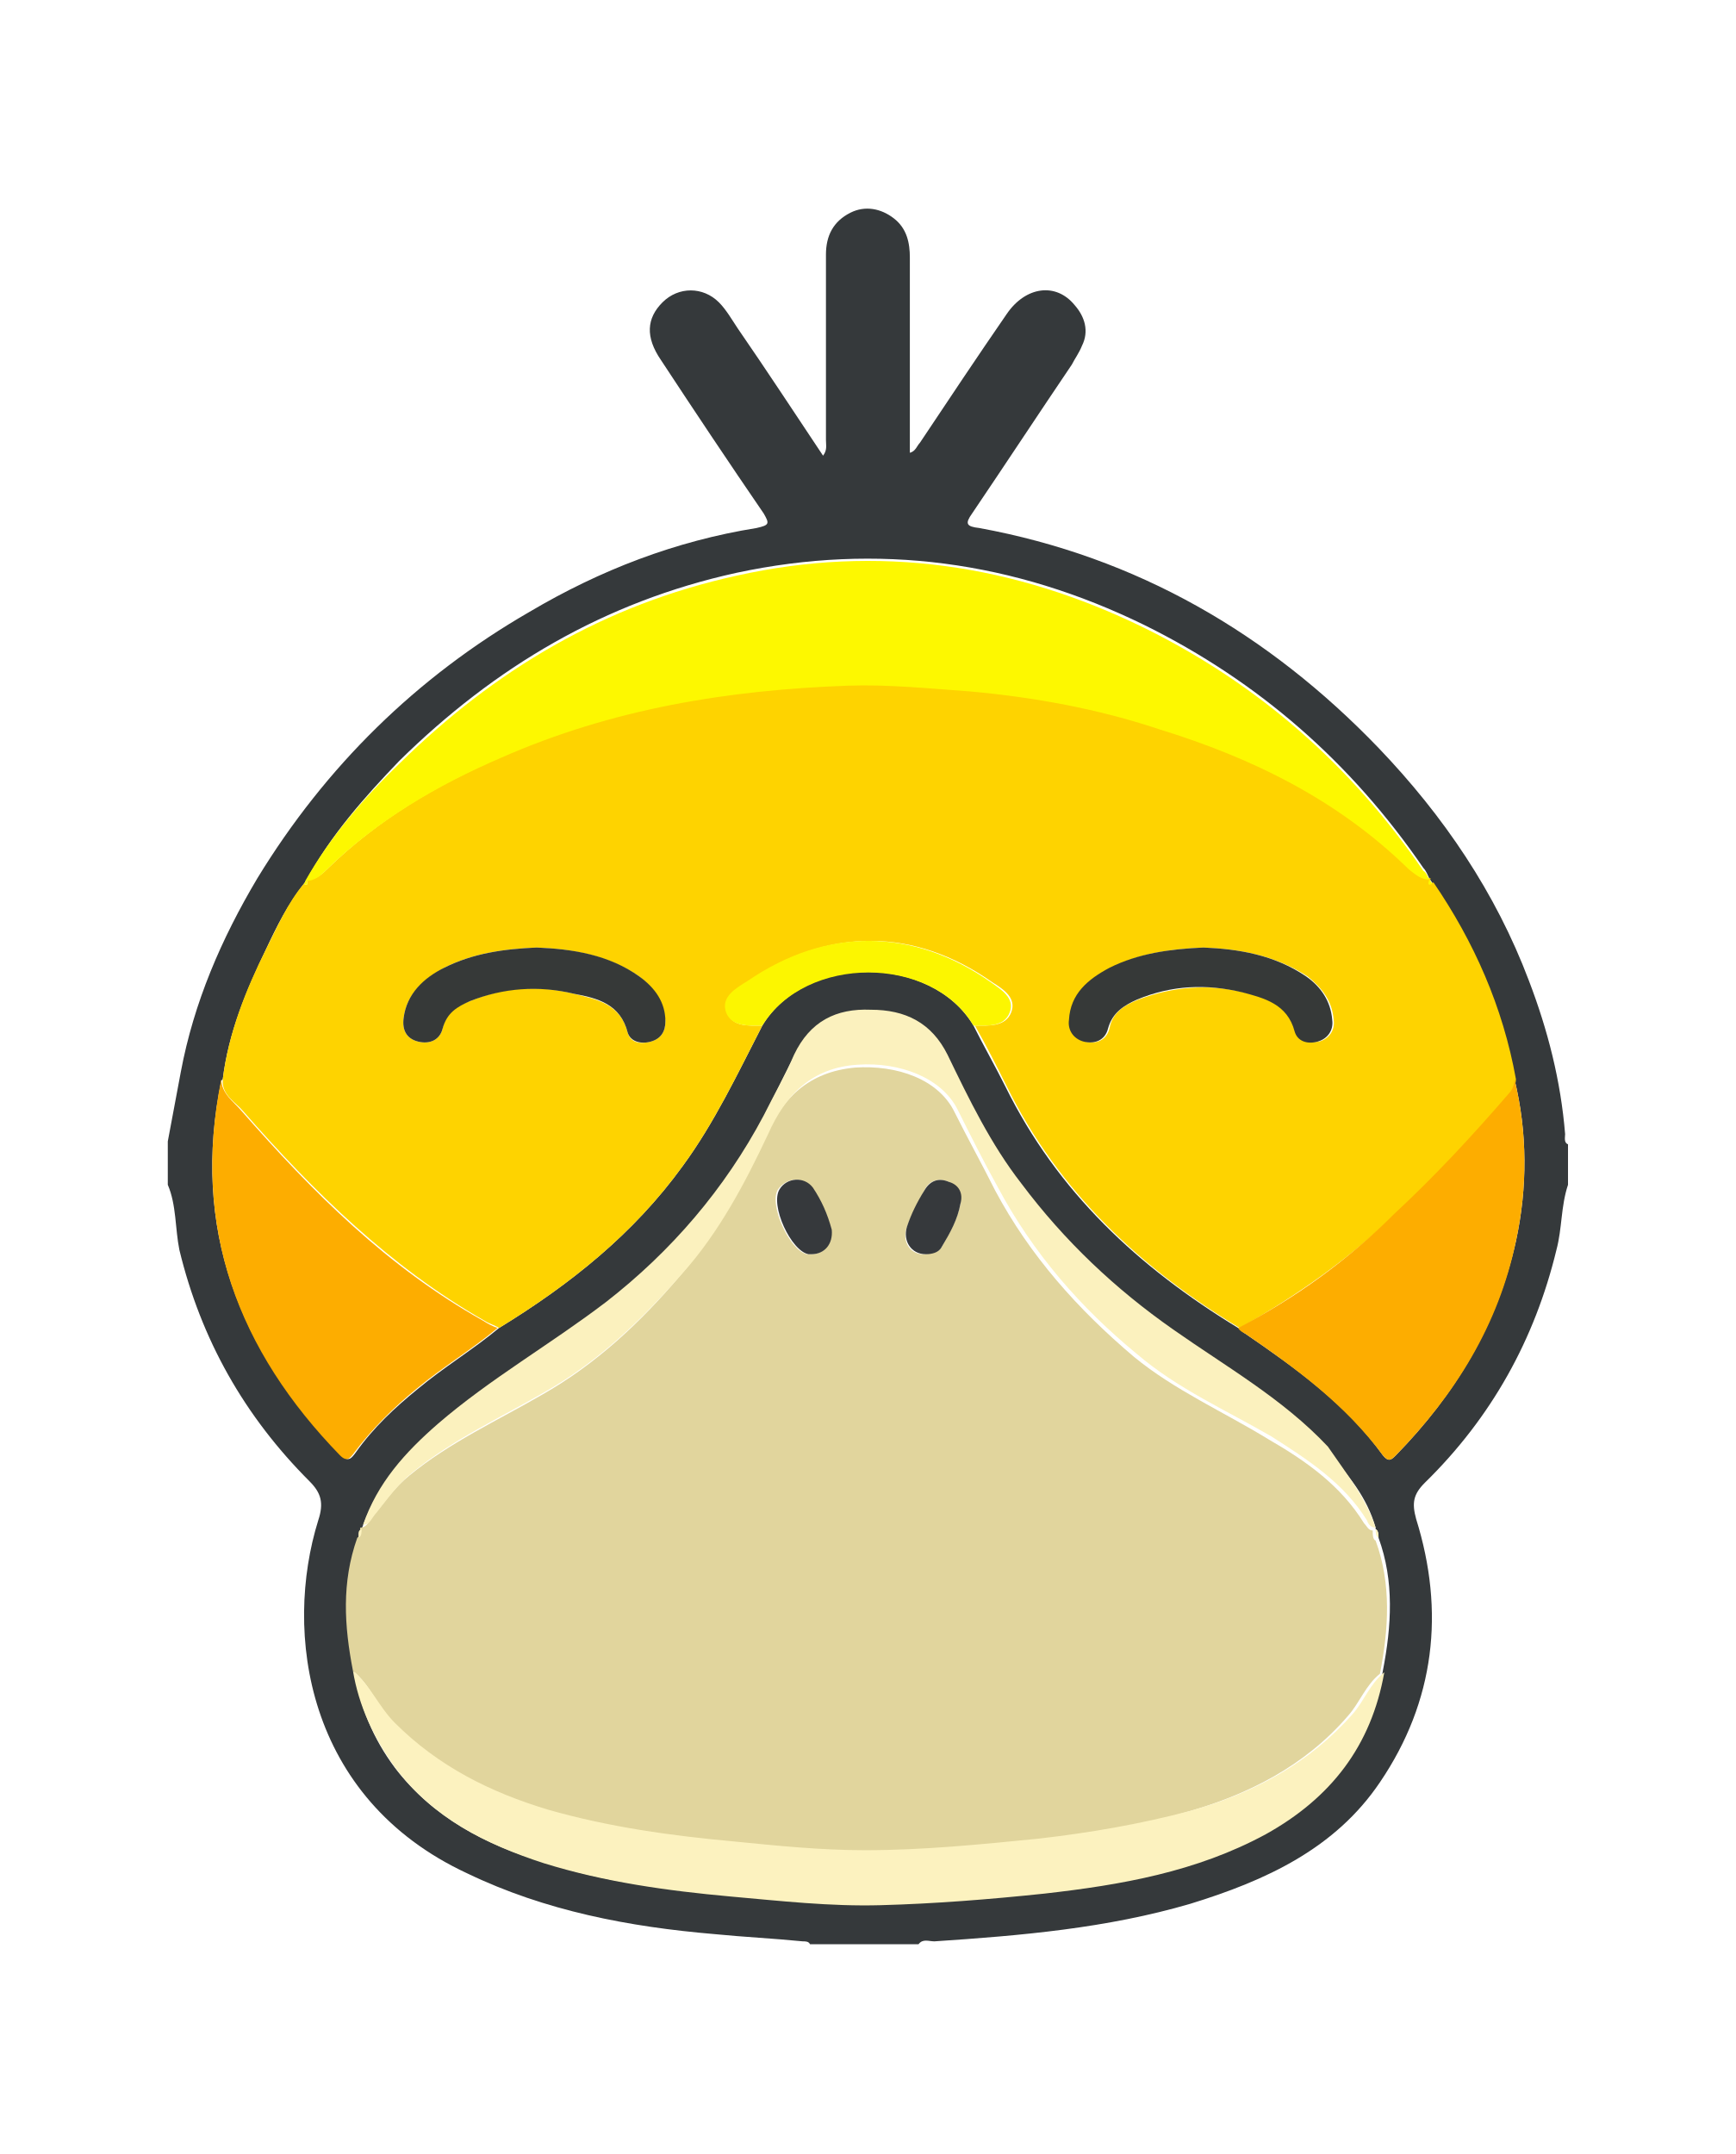
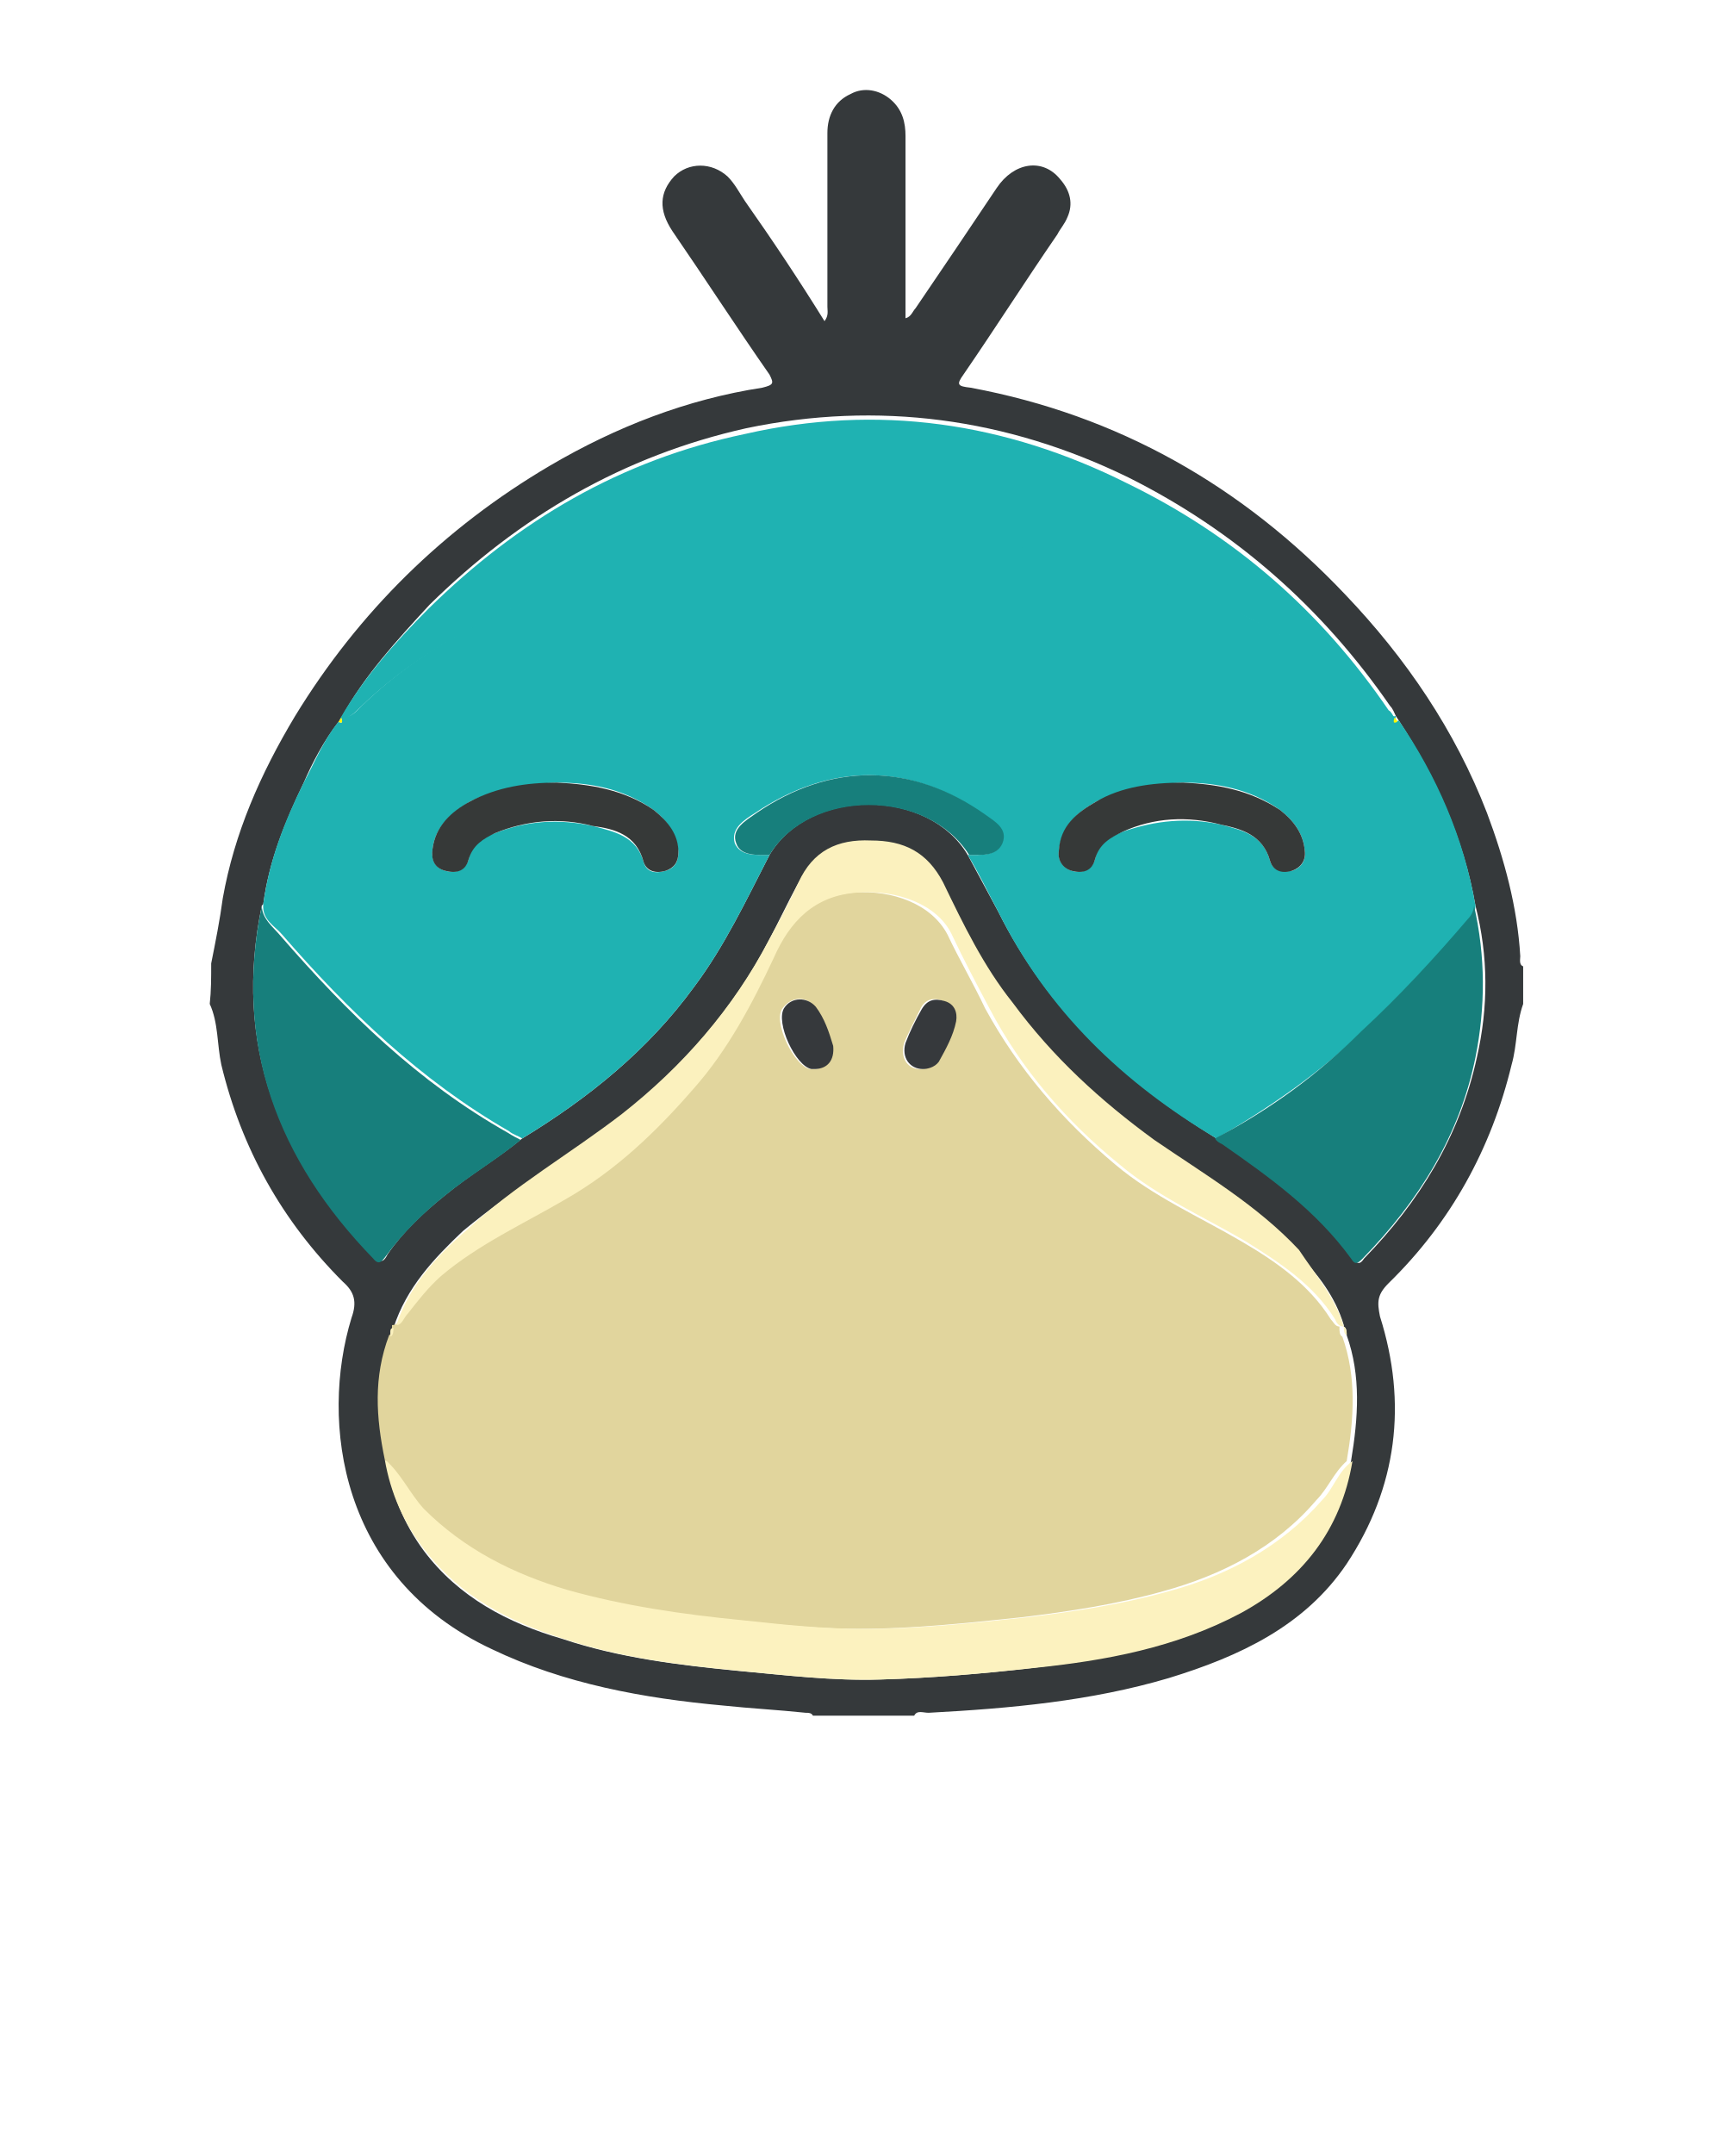
<svg xmlns="http://www.w3.org/2000/svg" version="1.1" id="Capa_1" x="0px" y="0px" viewBox="0 0 120 148.9" style="enable-background:new 0 0 120 148.9;" xml:space="preserve">
  <style type="text/css">
	.st0{fill:#35393B;}
	.st1{fill:#E1D59D;}
- 	.st2{fill:#FED300;}
- 	.st3{fill:#FDF800;}
- 	.st4{fill:#FCF2BF;}
- 	.st5{fill:#FDAD00;}
- 	.st6{fill:#FBF1BE;}
- 	.st7{fill:#FCF600;}
- 	.st8{fill:#36393C;}
- 	.st9{fill:#363938;}
+ 	.st2{fill:#1FB2B2;}
+ 	.st3{fill:#FCF2BF;}
+ 	.st4{fill:#177F7C;}
+ 	.st5{fill:#FBF1BE;}
+ 	.st6{fill:#FDF800;}
+ 	.st7{fill:#36393C;}
+ 	.st8{fill:#363938;}
</style>
  <g id="_8PbSW0.tif">
    <g>
-       <path class="st0" d="M11.6,78.9c0.3-1.6,0.6-3.2,0.9-4.8c0.9-4.8,2.8-9.2,5.3-13.4c4.7-7.7,11-13.9,18.8-18.4    c4.9-2.9,10.1-4.9,15.7-5.8c0.9-0.2,0.9-0.3,0.5-1c-2.4-3.5-4.8-7.1-7.1-10.6c-1.1-1.6-1-2.9,0.1-4c1.1-1.1,2.8-1.1,3.9,0    c0.5,0.5,0.9,1.2,1.3,1.8c2,2.9,3.9,5.8,5.9,8.8c0.3-0.4,0.2-0.7,0.2-1.1c0-4.3,0-8.5,0-12.8c0-1.3,0.5-2.3,1.7-2.9    c1-0.5,2.1-0.3,3,0.4c0.9,0.7,1.1,1.7,1.1,2.7c0,4.1,0,8.2,0,12.3c0,0.4,0,0.8,0,1.2c0.4-0.1,0.5-0.5,0.7-0.7c2-3,4-6,6-8.9    c1.3-1.9,3.4-2.2,4.7-0.6c0.7,0.8,1,1.8,0.5,2.8c-0.2,0.5-0.5,0.9-0.7,1.3c-2.3,3.4-4.6,6.9-6.9,10.3c-0.5,0.7-0.4,0.9,0.5,1    c10.9,2,20,7.3,27.6,15.2c4.5,4.7,8.1,10,10.4,16.1c1.3,3.4,2.2,6.9,2.5,10.6c0,0.2-0.1,0.6,0.2,0.7v2.8c-0.5,1.5-0.4,3-0.8,4.5    c-1.5,6.2-4.5,11.6-9.1,16.1c-0.8,0.8-0.9,1.4-0.6,2.5c2,6.4,1.3,12.6-2.5,18.2c-3.1,4.6-7.9,6.8-13.1,8.4    c-5.8,1.7-11.7,2.2-17.7,2.6c-0.4,0-0.8-0.2-1.1,0.2H56c-0.1-0.2-0.3-0.2-0.5-0.2c-2-0.2-4.1-0.3-6.1-0.5    c-5.9-0.5-11.7-1.6-17.1-4.2c-11.2-5.2-12.7-16.7-10.3-24.4c0.4-1.2,0.2-1.9-0.6-2.7c-4.5-4.5-7.5-9.8-9-16    c-0.3-1.5-0.2-3.1-0.8-4.5C11.6,80.9,11.6,79.9,11.6,78.9z M21.2,60.8c-0.1,0.1-0.1,0.2-0.2,0.3c-1.1,1.4-1.9,3-2.6,4.5    c-1.4,2.9-2.6,5.8-3,9c0,0-0.1,0.1-0.1,0.1c-2.1,10.2,1.2,18.6,8.3,25.9c0.5,0.5,0.7,0.2,1-0.2c1.2-1.7,2.7-3.1,4.3-4.4    c1.8-1.5,3.8-2.7,5.6-4.2c4.9-3,9.3-6.5,12.7-11.2c2.2-3,3.8-6.4,5.5-9.7c3-5,11.7-4.9,14.6,0c0.7,1.4,1.5,2.8,2.2,4.2    c3.6,7.3,9.2,12.5,16.1,16.7c0.2,0.1,0.3,0.3,0.5,0.4c3.5,2.4,7,4.9,9.5,8.4c0.4,0.5,0.6,0.3,0.9,0c4.1-4.2,7-9,8.3-14.8    c0.8-3.7,0.8-7.5-0.1-11.2c-0.9-4.9-2.9-9.4-5.7-13.6l-0.2-0.3h0c-0.1-0.2-0.2-0.5-0.4-0.7c-5-7.3-11.4-12.9-19.3-16.8    c-9-4.4-18.4-5.7-28.2-3.6c-9.1,2-16.7,6.5-23.3,13C25.2,55.1,22.9,57.7,21.2,60.8L21.2,60.8L21.2,60.8z M95.3,106.3    c0-0.2,0-0.5-0.2-0.6l0-0.1c-0.6-2.1-1.9-3.7-3.4-5.3c-3.1-3.3-7-5.6-10.7-8.1c-4-2.8-7.6-6.1-10.5-10.1c-2.1-2.8-3.6-5.9-5.1-8.9    c-1.1-2.2-3-3.1-5.3-3.1s-4.2,0.9-5.3,3.1c-0.7,1.4-1.4,2.8-2.1,4.2c-2.7,5.1-6.4,9.3-10.9,12.9c-3.8,2.9-7.9,5.3-11.6,8.4    c-2.2,1.9-4.2,4.1-5.2,7l0,0.1c-0.2,0.1-0.2,0.4-0.2,0.6c-1.1,3-0.9,6.1-0.3,9.2c0.4,2.4,1.3,4.6,2.8,6.6    c2.6,3.4,6.2,5.3,10.2,6.5c4.2,1.4,8.5,1.9,12.9,2.3c3.5,0.3,6.9,0.7,10.4,0.6c3.8-0.1,7.6-0.4,11.3-0.8    c5.3-0.6,10.5-1.5,15.3-4.1c4.5-2.4,7.4-6,8.2-11.2C96.2,112.4,96.4,109.3,95.3,106.3L95.3,106.3z" />
-       <path class="st1" d="M24.4,115.5c-0.6-3.1-0.8-6.1,0.3-9.2c0.2-0.1,0.2-0.4,0.2-0.6l0-0.1c0.5,0,0.6-0.5,0.9-0.8    c0.8-1,1.5-2,2.5-2.8c2.8-2.3,6.1-3.8,9.2-5.6c3.7-2.1,6.8-5,9.5-8.2c2.5-2.9,4.3-6.2,5.9-9.6c1.2-2.7,3-4.5,6.2-4.8    c2.9-0.2,5.8,0.8,6.9,3.1c0.9,1.8,1.9,3.6,2.8,5.4c2.4,4.5,5.7,8.2,9.6,11.5c2.8,2.3,6.2,3.8,9.3,5.7c2.6,1.5,5,3.2,6.6,5.8    c0.2,0.2,0.3,0.5,0.6,0.5l0,0.1c0,0.2,0,0.5,0.2,0.6c1.1,3,0.9,6.1,0.3,9.2c-1,0.8-1.4,2-2.2,2.9c-3,3.5-7,5.5-11.3,6.7    c-3.4,1-6.9,1.5-10.4,1.9c-4,0.4-8,0.8-12,0.8c-3,0-6-0.3-9-0.6c-4.4-0.4-8.7-1-12.9-2.2c-4-1.2-7.6-2.9-10.6-6    C26.2,118,25.6,116.5,24.4,115.5L24.4,115.5z M56.1,86.7c0.9,0,1.5-0.8,1.3-1.7c-0.2-1-0.7-2-1.3-2.9c-0.6-0.8-1.7-0.7-2.3,0.1    c-0.7,1,0.8,4.3,2,4.5C55.9,86.7,56,86.7,56.1,86.7L56.1,86.7z M64,86.7c0.4-0.1,0.9-0.1,1.1-0.5c0.5-0.9,1.1-1.9,1.3-3    c0.1-0.7-0.2-1.2-0.8-1.5c-0.7-0.3-1.4-0.1-1.7,0.6c-0.4,0.8-0.9,1.7-1.2,2.5C62.3,85.9,63,86.8,64,86.7L64,86.7z" />
-       <path class="st2" d="M52.7,70.9c-1.7,3.3-3.3,6.7-5.5,9.7c-3.4,4.7-7.8,8.2-12.7,11.2c-0.3-0.2-0.7-0.3-1-0.5    c-6.5-3.7-11.8-8.9-16.7-14.5c-0.5-0.6-1.5-1.1-1.4-2.2c0.4-3.2,1.6-6.2,3-9c0.8-1.6,1.5-3.2,2.6-4.5c0.4,0.2,0.2-0.2,0.2-0.3h0    c0.7,0,1.1-0.4,1.5-0.8c3.5-3.4,7.6-5.8,12-7.7c7.6-3.4,15.7-4.7,24-5c2.8-0.1,5.7,0.2,8.5,0.4c4.4,0.4,8.8,1.2,13,2.6    c6.4,2.1,12.4,5,17.3,9.7c0.4,0.4,0.8,0.8,1.4,0.7h0c0,0.1-0.2,0.5,0.2,0.3c2.8,4.1,4.8,8.6,5.7,13.6c0,0.4-0.2,0.7-0.4,1    c-2.5,2.9-5.1,5.7-7.9,8.3c-3.2,3.1-6.9,5.7-10.8,7.9c-6.8-4.1-12.5-9.4-16.1-16.7c-0.7-1.4-1.4-2.8-2.2-4.2    c0.9,0,2.1,0.1,2.5-0.9c0.4-1-0.5-1.6-1.3-2.1c-5.4-3.8-11.3-3.8-16.8-0.1c-0.8,0.5-1.8,1.2-1.5,2.2C50.6,71,51.8,70.9,52.7,70.9    L52.7,70.9z M83.2,65.5c-2.3,0.1-4.4,0.4-6.4,1.4c-1.5,0.8-2.6,1.8-2.8,3.6c-0.1,0.7,0.3,1.3,1,1.5c0.8,0.2,1.5-0.1,1.7-0.9    c0.2-1.1,1-1.6,2-2c2.4-0.9,4.8-1.1,7.3-0.5c1.6,0.4,3.1,0.7,3.6,2.7c0.2,0.7,0.9,0.8,1.6,0.7c0.7-0.2,1.1-0.8,1-1.5    c-0.1-1.3-0.8-2.2-1.8-3C88.1,66,85.6,65.6,83.2,65.5L83.2,65.5z M37.1,65.5c-2.3,0.1-4.4,0.4-6.4,1.4c-1.4,0.8-2.6,1.8-2.8,3.5    c-0.1,0.8,0.2,1.4,1,1.6c0.8,0.2,1.5-0.1,1.7-0.9c0.2-1.1,1-1.6,1.9-1.9c2.4-1,4.8-1.1,7.2-0.5c1.6,0.4,3.2,0.7,3.7,2.7    c0.2,0.7,0.9,0.8,1.6,0.6c0.7-0.2,1-0.7,1-1.4c-0.1-1.3-0.8-2.3-1.8-3.1C42,66,39.5,65.6,37.1,65.5L37.1,65.5z" />
-       <path class="st3" d="M98.8,60.8c-0.6,0-1-0.4-1.4-0.7c-4.9-4.8-10.8-7.7-17.3-9.7c-4.2-1.4-8.6-2.2-13-2.6    c-2.8-0.2-5.7-0.5-8.5-0.4c-8.3,0.3-16.3,1.6-24,5c-4.4,1.9-8.5,4.3-12,7.7c-0.4,0.4-0.8,0.8-1.5,0.8c1.7-3,4-5.7,6.5-8.1    c6.6-6.5,14.2-11,23.3-13c9.8-2.2,19.2-0.8,28.2,3.6c7.9,3.9,14.3,9.5,19.3,16.8C98.6,60.3,98.7,60.6,98.8,60.8z" />
-       <path class="st4" d="M24.4,115.5c1.2,1,1.8,2.5,2.9,3.6c3,3,6.6,4.8,10.6,6c4.2,1.2,8.5,1.8,12.9,2.2c3,0.3,6,0.6,9,0.6    c4,0,8-0.4,12-0.8c3.5-0.4,7-1,10.4-1.9c4.4-1.2,8.3-3.3,11.3-6.7c0.8-0.9,1.2-2.1,2.2-2.9c-0.9,5.1-3.7,8.7-8.2,11.2    c-4.8,2.6-10,3.5-15.3,4.1c-3.8,0.4-7.6,0.7-11.3,0.8c-3.5,0.1-7-0.3-10.4-0.6c-4.4-0.4-8.7-1-12.9-2.3c-4-1.3-7.6-3.1-10.2-6.5    C25.8,120.1,24.8,117.9,24.4,115.5L24.4,115.5z" />
-       <path class="st5" d="M85.6,91.8c4-2.1,7.6-4.7,10.8-7.9c2.8-2.6,5.4-5.4,7.9-8.3c0.3-0.3,0.4-0.7,0.4-1c0.9,3.7,0.9,7.5,0.1,11.2    c-1.2,5.8-4.2,10.6-8.3,14.8c-0.3,0.3-0.5,0.5-0.9,0c-2.6-3.5-6-6-9.5-8.4C85.9,92.1,85.7,92,85.6,91.8L85.6,91.8z" />
-       <path class="st5" d="M15.3,74.6c0,1,0.9,1.6,1.4,2.2c4.9,5.6,10.1,10.8,16.7,14.5c0.3,0.2,0.7,0.4,1,0.5c-1.8,1.5-3.8,2.7-5.6,4.2    c-1.6,1.3-3.1,2.8-4.3,4.4c-0.3,0.4-0.5,0.7-1,0.2C16.5,93.4,13.2,84.9,15.3,74.6C15.3,74.7,15.3,74.6,15.3,74.6z" />
-       <path class="st6" d="M95.1,105.6c-0.3,0-0.5-0.2-0.6-0.5c-1.6-2.6-4.1-4.2-6.6-5.8c-3.1-1.8-6.5-3.3-9.3-5.7    c-3.9-3.2-7.2-7-9.6-11.5c-1-1.8-1.9-3.6-2.8-5.4c-1.1-2.2-4-3.3-6.9-3.1c-3.2,0.2-5,2.1-6.2,4.8c-1.6,3.4-3.4,6.8-5.9,9.6    c-2.8,3.2-5.8,6.1-9.5,8.2c-3.1,1.8-6.4,3.3-9.2,5.6c-1,0.8-1.7,1.8-2.5,2.8c-0.3,0.3-0.4,0.8-0.9,0.8c1-2.9,2.9-5,5.2-7    c3.6-3.1,7.8-5.5,11.6-8.4c4.5-3.5,8.2-7.8,10.9-12.9c0.7-1.4,1.5-2.8,2.1-4.2c1.1-2.3,2.9-3.2,5.3-3.1c2.4,0,4.2,0.9,5.3,3.1    c1.5,3.1,3,6.2,5.1,8.9c3,4,6.5,7.3,10.5,10.1c3.7,2.6,7.6,4.8,10.7,8.1C93.1,101.9,94.4,103.5,95.1,105.6L95.1,105.6z" />
-       <path class="st7" d="M52.7,70.9c-0.9,0-2.1,0.1-2.5-0.9c-0.4-1.1,0.7-1.7,1.5-2.2c5.4-3.7,11.4-3.7,16.8,0.1    c0.7,0.5,1.7,1.1,1.3,2.1c-0.4,1-1.5,0.9-2.5,0.9C64.4,66,55.7,66,52.7,70.9z" />
-       <path class="st3" d="M21.2,60.8c0,0.1,0.2,0.5-0.2,0.3C21.1,61,21.1,60.9,21.2,60.8z" />
-       <path class="st3" d="M99,61.1c-0.4,0.2-0.2-0.2-0.2-0.3C98.9,60.9,99,61,99,61.1z" />
-       <path class="st6" d="M25,105.7c0,0.2,0,0.5-0.2,0.6C24.8,106.1,24.7,105.8,25,105.7z" />
-       <path class="st6" d="M95.3,106.3c-0.2-0.1-0.2-0.4-0.2-0.6C95.3,105.8,95.3,106.1,95.3,106.3z" />
-       <path class="st8" d="M56.1,86.7c-0.1,0-0.2,0-0.2,0c-1.2-0.2-2.7-3.4-2-4.5c0.5-0.8,1.7-0.9,2.3-0.1c0.6,0.9,1,1.8,1.3,2.9    C57.6,86,57,86.7,56.1,86.7z" />
-       <path class="st8" d="M64,86.7c-1,0-1.6-0.9-1.3-1.9c0.3-0.9,0.7-1.7,1.2-2.5c0.4-0.7,1-0.9,1.7-0.6c0.7,0.2,1,0.8,0.8,1.5    c-0.2,1.1-0.7,2-1.3,3C64.9,86.6,64.4,86.7,64,86.7L64,86.7z" />
-       <path class="st9" d="M83.2,65.5c2.4,0.1,4.9,0.5,7.1,2c1,0.7,1.7,1.7,1.8,3c0.1,0.7-0.3,1.3-1,1.5c-0.7,0.2-1.4,0-1.6-0.7    c-0.5-1.9-2.1-2.3-3.6-2.7c-2.5-0.6-4.9-0.5-7.3,0.5c-0.9,0.4-1.7,0.9-2,2c-0.2,0.8-0.9,1.1-1.7,0.9c-0.7-0.2-1.1-0.8-1-1.5    c0.1-1.8,1.3-2.8,2.8-3.6C78.7,65.9,80.9,65.6,83.2,65.5L83.2,65.5z" />
-       <path class="st9" d="M37.1,65.5c2.5,0.1,5,0.5,7.1,2c1.1,0.8,1.8,1.8,1.8,3.1c0,0.7-0.3,1.2-1,1.4c-0.7,0.2-1.4,0-1.6-0.6    c-0.5-2-2.1-2.4-3.7-2.7c-2.5-0.6-4.9-0.4-7.2,0.5c-0.9,0.4-1.6,0.8-1.9,1.9c-0.2,0.8-0.9,1.1-1.7,0.9c-0.8-0.2-1.1-0.8-1-1.6    c0.2-1.7,1.4-2.8,2.8-3.5C32.7,65.9,34.8,65.6,37.1,65.5L37.1,65.5z" />
+       <path class="st0" d="M14.6,66.6c0.3-1.5,0.6-3,0.8-4.5c0.8-4.5,2.6-8.6,5-12.6c4.4-7.2,10.3-13,17.6-17.3    c4.6-2.7,9.5-4.6,14.7-5.4c0.8-0.2,0.8-0.3,0.5-0.9c-2.3-3.3-4.5-6.7-6.7-9.9c-1-1.5-0.9-2.7,0.1-3.8c1-1,2.6-1,3.7,0    c0.5,0.5,0.8,1.1,1.2,1.7c1.9,2.7,3.7,5.4,5.5,8.3c0.3-0.4,0.2-0.7,0.2-1c0-4,0-8,0-12c0-1.2,0.5-2.2,1.6-2.7    c0.9-0.5,2-0.3,2.8,0.4s1,1.6,1,2.5c0,3.8,0,7.7,0,11.5c0,0.4,0,0.8,0,1.1c0.4-0.1,0.5-0.5,0.7-0.7c1.9-2.8,3.8-5.6,5.6-8.3    c1.2-1.8,3.2-2.1,4.4-0.6c0.7,0.8,0.9,1.7,0.5,2.6c-0.2,0.5-0.5,0.8-0.7,1.2c-2.2,3.2-4.3,6.5-6.5,9.7c-0.5,0.7-0.4,0.8,0.5,0.9    c10.2,1.9,18.8,6.8,25.9,14.3c4.2,4.4,7.6,9.4,9.8,15.1c1.2,3.2,2.1,6.5,2.3,9.9c0,0.2-0.1,0.6,0.2,0.7v2.6    c-0.5,1.4-0.4,2.8-0.8,4.2c-1.4,5.8-4.2,10.9-8.5,15.1c-0.8,0.8-0.8,1.3-0.6,2.3c1.9,6,1.2,11.8-2.3,17.1    c-2.9,4.3-7.4,6.4-12.3,7.9c-5.4,1.6-11,2.1-16.6,2.4c-0.4,0-0.8-0.2-1,0.2h-7c-0.1-0.2-0.3-0.2-0.5-0.2c-1.9-0.2-3.8-0.3-5.7-0.5    c-5.5-0.5-11-1.5-16-3.9c-10.5-4.9-11.9-15.7-9.7-22.9c0.4-1.1,0.2-1.8-0.6-2.5c-4.2-4.2-7-9.2-8.4-15c-0.3-1.4-0.2-2.9-0.8-4.2    C14.6,68.5,14.6,67.6,14.6,66.6z M23.6,49.6c-0.1,0.1-0.1,0.2-0.2,0.3c-1,1.3-1.8,2.8-2.4,4.2c-1.3,2.7-2.4,5.4-2.8,8.4l-0.1,0.1    c-2,9.6,1.1,17.4,7.8,24.3c0.5,0.5,0.7,0.2,0.9-0.2c1.1-1.6,2.5-2.9,4-4.1c1.7-1.4,3.6-2.5,5.3-3.9c4.6-2.8,8.7-6.1,11.9-10.5    c2.1-2.8,3.6-6,5.2-9.1c2.8-4.7,11-4.6,13.7,0c0.7,1.3,1.4,2.6,2.1,3.9c3.4,6.8,8.6,11.7,15.1,15.7c0.2,0.1,0.3,0.3,0.5,0.4    c3.3,2.3,6.6,4.6,8.9,7.9c0.4,0.5,0.6,0.3,0.8,0c3.8-3.9,6.6-8.4,7.8-13.9c0.8-3.5,0.8-7-0.1-10.5c-0.8-4.6-2.7-8.8-5.3-12.8    l-0.2-0.3l0,0c-0.1-0.2-0.2-0.5-0.4-0.7c-4.7-6.8-10.7-12.1-18.1-15.8c-8.4-4.1-17.3-5.3-26.4-3.4c-8.5,1.9-15.7,6.1-21.9,12.2    C27.4,44.3,25.2,46.7,23.6,49.6L23.6,49.6L23.6,49.6z M93.1,92.3c0-0.2,0-0.5-0.2-0.6v-0.1c-0.6-2-1.8-3.5-3.2-5    c-2.9-3.1-6.6-5.3-10-7.6c-3.8-2.6-7.1-5.7-9.8-9.5c-2-2.6-3.4-5.5-4.8-8.3c-1-2.1-2.8-2.9-5-2.9c-2.2,0-3.9,0.8-5,2.9    c-0.7,1.3-1.3,2.6-2,3.9c-2.5,4.8-6,8.7-10.2,12.1c-3.6,2.7-7.4,5-10.9,7.9C30,87,28.1,89,27.2,91.8v0.1C27,91.9,27,92.2,27,92.4    c-1,2.8-0.8,5.7-0.3,8.6c0.4,2.3,1.2,4.3,2.6,6.2c2.4,3.2,5.8,5,9.6,6.1c3.9,1.3,8,1.8,12.1,2.2c3.3,0.3,6.5,0.7,9.8,0.6    c3.6-0.1,7.1-0.4,10.6-0.8c5-0.6,9.8-1.4,14.3-3.8c4.2-2.3,6.9-5.6,7.7-10.5C93.9,98,94.1,95.1,93.1,92.3L93.1,92.3z" />
+       <path class="st1" d="M26.6,100.9c-0.6-2.9-0.8-5.7,0.3-8.6c0.2-0.1,0.2-0.4,0.2-0.6v-0.1c0.5,0,0.6-0.5,0.8-0.8    c0.8-0.9,1.4-1.9,2.3-2.6c2.6-2.2,5.7-3.6,8.6-5.3c3.5-2,6.4-4.7,8.9-7.7c2.3-2.7,4-5.8,5.5-9c1.1-2.5,2.8-4.2,5.8-4.5    c2.7-0.2,5.4,0.8,6.5,2.9c0.8,1.7,1.8,3.4,2.6,5.1c2.3,4.2,5.3,7.7,9,10.8c2.6,2.2,5.8,3.6,8.7,5.3c2.4,1.4,4.7,3,6.2,5.4    c0.2,0.2,0.3,0.5,0.6,0.5v0.1c0,0.2,0,0.5,0.2,0.6c1,2.8,0.8,5.7,0.3,8.6c-0.9,0.8-1.3,1.9-2.1,2.7c-2.8,3.3-6.6,5.2-10.6,6.3    c-3.2,0.9-6.5,1.4-9.8,1.8c-3.8,0.4-7.5,0.8-11.3,0.8c-2.8,0-5.6-0.3-8.4-0.6c-4.1-0.4-8.2-0.9-12.1-2.1c-3.8-1.1-7.1-2.7-9.9-5.6    C28.3,103.3,27.7,101.9,26.6,100.9L26.6,100.9z M56.3,73.9c0.8,0,1.4-0.8,1.2-1.6c-0.2-0.9-0.7-1.9-1.2-2.7    c-0.6-0.8-1.6-0.7-2.2,0.1c-0.7,0.9,0.8,4,1.9,4.2C56.2,73.9,56.2,73.9,56.3,73.9L56.3,73.9z M63.8,73.9c0.4-0.1,0.8-0.1,1-0.5    c0.5-0.8,1-1.8,1.2-2.8c0.1-0.7-0.2-1.1-0.8-1.4c-0.7-0.3-1.3-0.1-1.6,0.6c-0.4,0.8-0.8,1.6-1.1,2.3C62.2,73.2,62.8,74,63.8,73.9    L63.8,73.9z" />
+       <path class="st2" d="M53.2,59.1c-1.6,3.1-3.1,6.3-5.2,9.1c-3.2,4.4-7.3,7.7-11.9,10.5c-0.3-0.2-0.7-0.3-0.9-0.5    c-6.1-3.5-11.1-8.3-15.7-13.6c-0.5-0.6-1.4-1-1.3-2.1c0.4-3,1.5-5.8,2.8-8.4c0.8-1.5,1.4-3,2.4-4.2c0.4,0.2,0.2-0.2,0.2-0.3l0,0    c0.7,0,1-0.4,1.4-0.8c3.3-3.2,7.1-5.4,11.3-7.2c7.1-3.2,14.7-4.4,22.5-4.7c2.6-0.1,5.3,0.2,8,0.4c4.1,0.4,8.3,1.1,12.2,2.4    c6,2,11.6,4.7,16.2,9.1c0.4,0.4,0.8,0.8,1.3,0.7l0,0c0,0.1-0.2,0.5,0.2,0.3c2.6,3.8,4.5,8.1,5.3,12.8c0,0.4-0.2,0.7-0.4,0.9    c-2.3,2.7-4.8,5.3-7.4,7.8c-3,2.9-6.5,5.3-10.1,7.4c-6.4-3.8-11.7-8.8-15.1-15.7c-0.7-1.3-1.3-2.6-2.1-3.9c0.8,0,2,0.1,2.3-0.8    c0.4-0.9-0.5-1.5-1.2-2c-5.1-3.6-10.6-3.6-15.8-0.1c-0.8,0.5-1.7,1.1-1.4,2.1C51.2,59.2,52.3,59.1,53.2,59.1L53.2,59.1z     M81.8,54.1c-2.2,0.1-4.1,0.4-6,1.3c-1.4,0.8-2.4,1.7-2.6,3.4c-0.1,0.7,0.3,1.2,0.9,1.4c0.8,0.2,1.4-0.1,1.6-0.8    c0.2-1,0.9-1.5,1.9-1.9c2.3-0.8,4.5-1,6.8-0.5c1.5,0.4,2.9,0.7,3.4,2.5c0.2,0.7,0.8,0.8,1.5,0.7c0.7-0.2,1-0.8,0.9-1.4    c-0.1-1.2-0.8-2.1-1.7-2.8C86.4,54.5,84,54.1,81.8,54.1L81.8,54.1z M38.5,54.1c-2.2,0.1-4.1,0.4-6,1.3c-1.3,0.8-2.4,1.7-2.6,3.3    c-0.1,0.8,0.2,1.3,0.9,1.5c0.8,0.2,1.4-0.1,1.6-0.8c0.2-1,0.9-1.5,1.8-1.8c2.3-0.9,4.5-1,6.8-0.5c1.5,0.4,3,0.7,3.5,2.5    c0.2,0.7,0.8,0.8,1.5,0.6c0.7-0.2,0.9-0.7,0.9-1.3c-0.1-1.2-0.8-2.2-1.7-2.9C43.1,54.5,40.8,54.1,38.5,54.1L38.5,54.1z" />
+       <path class="st2" d="M96.4,49.6c-0.6,0-0.9-0.4-1.3-0.7c-4.6-4.5-10.1-7.2-16.2-9.1c-3.9-1.3-8.1-2.1-12.2-2.4    c-2.6-0.2-5.3-0.5-8-0.4c-7.8,0.3-15.3,1.5-22.5,4.7c-4.1,1.8-8,4-11.3,7.2c-0.4,0.4-0.8,0.8-1.4,0.8c1.6-2.8,3.8-5.3,6.1-7.6    C35.8,36,42.9,31.8,51.5,30c9.2-2.1,18-0.8,26.4,3.4C85.3,37,91.3,42.2,96,49.1C96.2,49.2,96.3,49.5,96.4,49.6z" />
+       <path class="st3" d="M26.6,100.9c1.1,0.9,1.7,2.3,2.7,3.4c2.8,2.8,6.2,4.5,9.9,5.6c3.9,1.1,8,1.7,12.1,2.1    c2.8,0.3,5.6,0.6,8.4,0.6c3.8,0,7.5-0.4,11.3-0.8c3.3-0.4,6.6-0.9,9.8-1.8c4.1-1.1,7.8-3.1,10.6-6.3c0.8-0.8,1.1-2,2.1-2.7    c-0.8,4.8-3.5,8.2-7.7,10.5c-4.5,2.4-9.4,3.3-14.3,3.8c-3.6,0.4-7.1,0.7-10.6,0.8c-3.3,0.1-6.6-0.3-9.8-0.6    c-4.1-0.4-8.2-0.9-12.1-2.2c-3.8-1.2-7.1-2.9-9.6-6.1C27.9,105.3,27,103.2,26.6,100.9L26.6,100.9z" />
+       <path class="st4" d="M84,78.7c3.8-2,7.1-4.4,10.1-7.4c2.6-2.4,5.1-5.1,7.4-7.8c0.3-0.3,0.4-0.7,0.4-0.9c0.8,3.5,0.8,7,0.1,10.5    c-1.1,5.4-3.9,9.9-7.8,13.9c-0.3,0.3-0.5,0.5-0.8,0c-2.4-3.3-5.6-5.6-8.9-7.9C84.3,79,84.1,78.9,84,78.7L84,78.7z" />
+       <path class="st4" d="M18.1,62.6c0,0.9,0.8,1.5,1.3,2.1c4.6,5.3,9.5,10.1,15.7,13.6c0.3,0.2,0.7,0.4,0.9,0.5    c-1.7,1.4-3.6,2.5-5.3,3.9c-1.5,1.2-2.9,2.6-4,4.1c-0.3,0.4-0.5,0.7-0.9,0.2C19.2,80.2,16.1,72.2,18.1,62.6    C18.1,62.7,18.1,62.6,18.1,62.6z" />
+       <path class="st5" d="M92.9,91.7c-0.3,0-0.5-0.2-0.6-0.5c-1.5-2.4-3.8-3.9-6.2-5.4c-2.9-1.7-6.1-3.1-8.7-5.3c-3.7-3-6.8-6.6-9-10.8    c-0.9-1.7-1.8-3.4-2.6-5.1c-1-2.1-3.8-3.1-6.5-2.9c-3,0.2-4.7,2-5.8,4.5c-1.5,3.2-3.2,6.4-5.5,9c-2.6,3-5.4,5.7-8.9,7.7    c-2.9,1.7-6,3.1-8.6,5.3c-0.9,0.8-1.6,1.7-2.3,2.6c-0.3,0.3-0.4,0.8-0.8,0.8c0.9-2.7,2.7-4.7,4.9-6.6C35.5,82,39.5,79.7,43,77    c4.2-3.3,7.7-7.3,10.2-12.1c0.7-1.3,1.4-2.6,2-3.9c1-2.2,2.7-3,5-2.9c2.3,0,3.9,0.8,5,2.9c1.4,2.9,2.8,5.8,4.8,8.3    c2.8,3.8,6.1,6.8,9.8,9.5c3.5,2.4,7.1,4.5,10,7.6C91,88.2,92.3,89.7,92.9,91.7L92.9,91.7z" />
+       <path class="st4" d="M53.2,59.1c-0.8,0-2,0.1-2.3-0.8c-0.4-1,0.7-1.6,1.4-2.1c5.1-3.5,10.7-3.5,15.8,0.1c0.7,0.5,1.6,1,1.2,2    c-0.4,0.9-1.4,0.8-2.3,0.8C64.1,54.5,56,54.5,53.2,59.1z" />
+       <path class="st6" d="M23.6,49.6c0,0.1,0.2,0.5-0.2,0.3C23.5,49.8,23.5,49.7,23.6,49.6z" />
+       <path class="st6" d="M96.6,49.9c-0.4,0.2-0.2-0.2-0.2-0.3C96.5,49.7,96.6,49.8,96.6,49.9z" />
+       <path class="st5" d="M27.2,91.8c0,0.2,0,0.5-0.2,0.6C27,92.1,26.9,91.8,27.2,91.8z" />
+       <path class="st5" d="M93.1,92.3c-0.2-0.1-0.2-0.4-0.2-0.6C93.1,91.8,93.1,92.1,93.1,92.3z" />
+       <path class="st7" d="M56.3,73.9c-0.1,0-0.2,0-0.2,0c-1.1-0.2-2.5-3.2-1.9-4.2c0.5-0.8,1.6-0.8,2.2-0.1c0.6,0.8,0.9,1.7,1.2,2.7    C57.7,73.3,57.2,73.9,56.3,73.9z" />
+       <path class="st7" d="M63.8,73.9c-0.9,0-1.5-0.8-1.2-1.8c0.3-0.8,0.7-1.6,1.1-2.3c0.4-0.7,0.9-0.8,1.6-0.6c0.7,0.2,0.9,0.8,0.8,1.4    c-0.2,1-0.7,1.9-1.2,2.8C64.6,73.8,64.1,73.9,63.8,73.9L63.8,73.9z" />
+       <path class="st8" d="M81.8,54.1c2.3,0.1,4.6,0.5,6.7,1.9c0.9,0.7,1.6,1.6,1.7,2.8c0.1,0.7-0.3,1.2-0.9,1.4c-0.7,0.2-1.3,0-1.5-0.7    c-0.5-1.8-2-2.2-3.4-2.5c-2.3-0.6-4.6-0.5-6.8,0.5c-0.8,0.4-1.6,0.8-1.9,1.9c-0.2,0.8-0.8,1-1.6,0.8c-0.7-0.2-1-0.8-0.9-1.4    c0.1-1.7,1.2-2.6,2.6-3.4C77.5,54.4,79.6,54.1,81.8,54.1L81.8,54.1z" />
+       <path class="st8" d="M38.5,54.1c2.3,0.1,4.7,0.5,6.7,1.9c1,0.8,1.7,1.7,1.7,2.9c0,0.7-0.3,1.1-0.9,1.3c-0.7,0.2-1.3,0-1.5-0.6    c-0.5-1.9-2-2.3-3.5-2.5c-2.3-0.6-4.6-0.4-6.8,0.5c-0.8,0.4-1.5,0.8-1.8,1.8c-0.2,0.8-0.8,1-1.6,0.8c-0.8-0.2-1-0.8-0.9-1.5    c0.2-1.6,1.3-2.6,2.6-3.3C34.4,54.4,36.4,54.1,38.5,54.1L38.5,54.1z" />
    </g>
  </g>
</svg>
